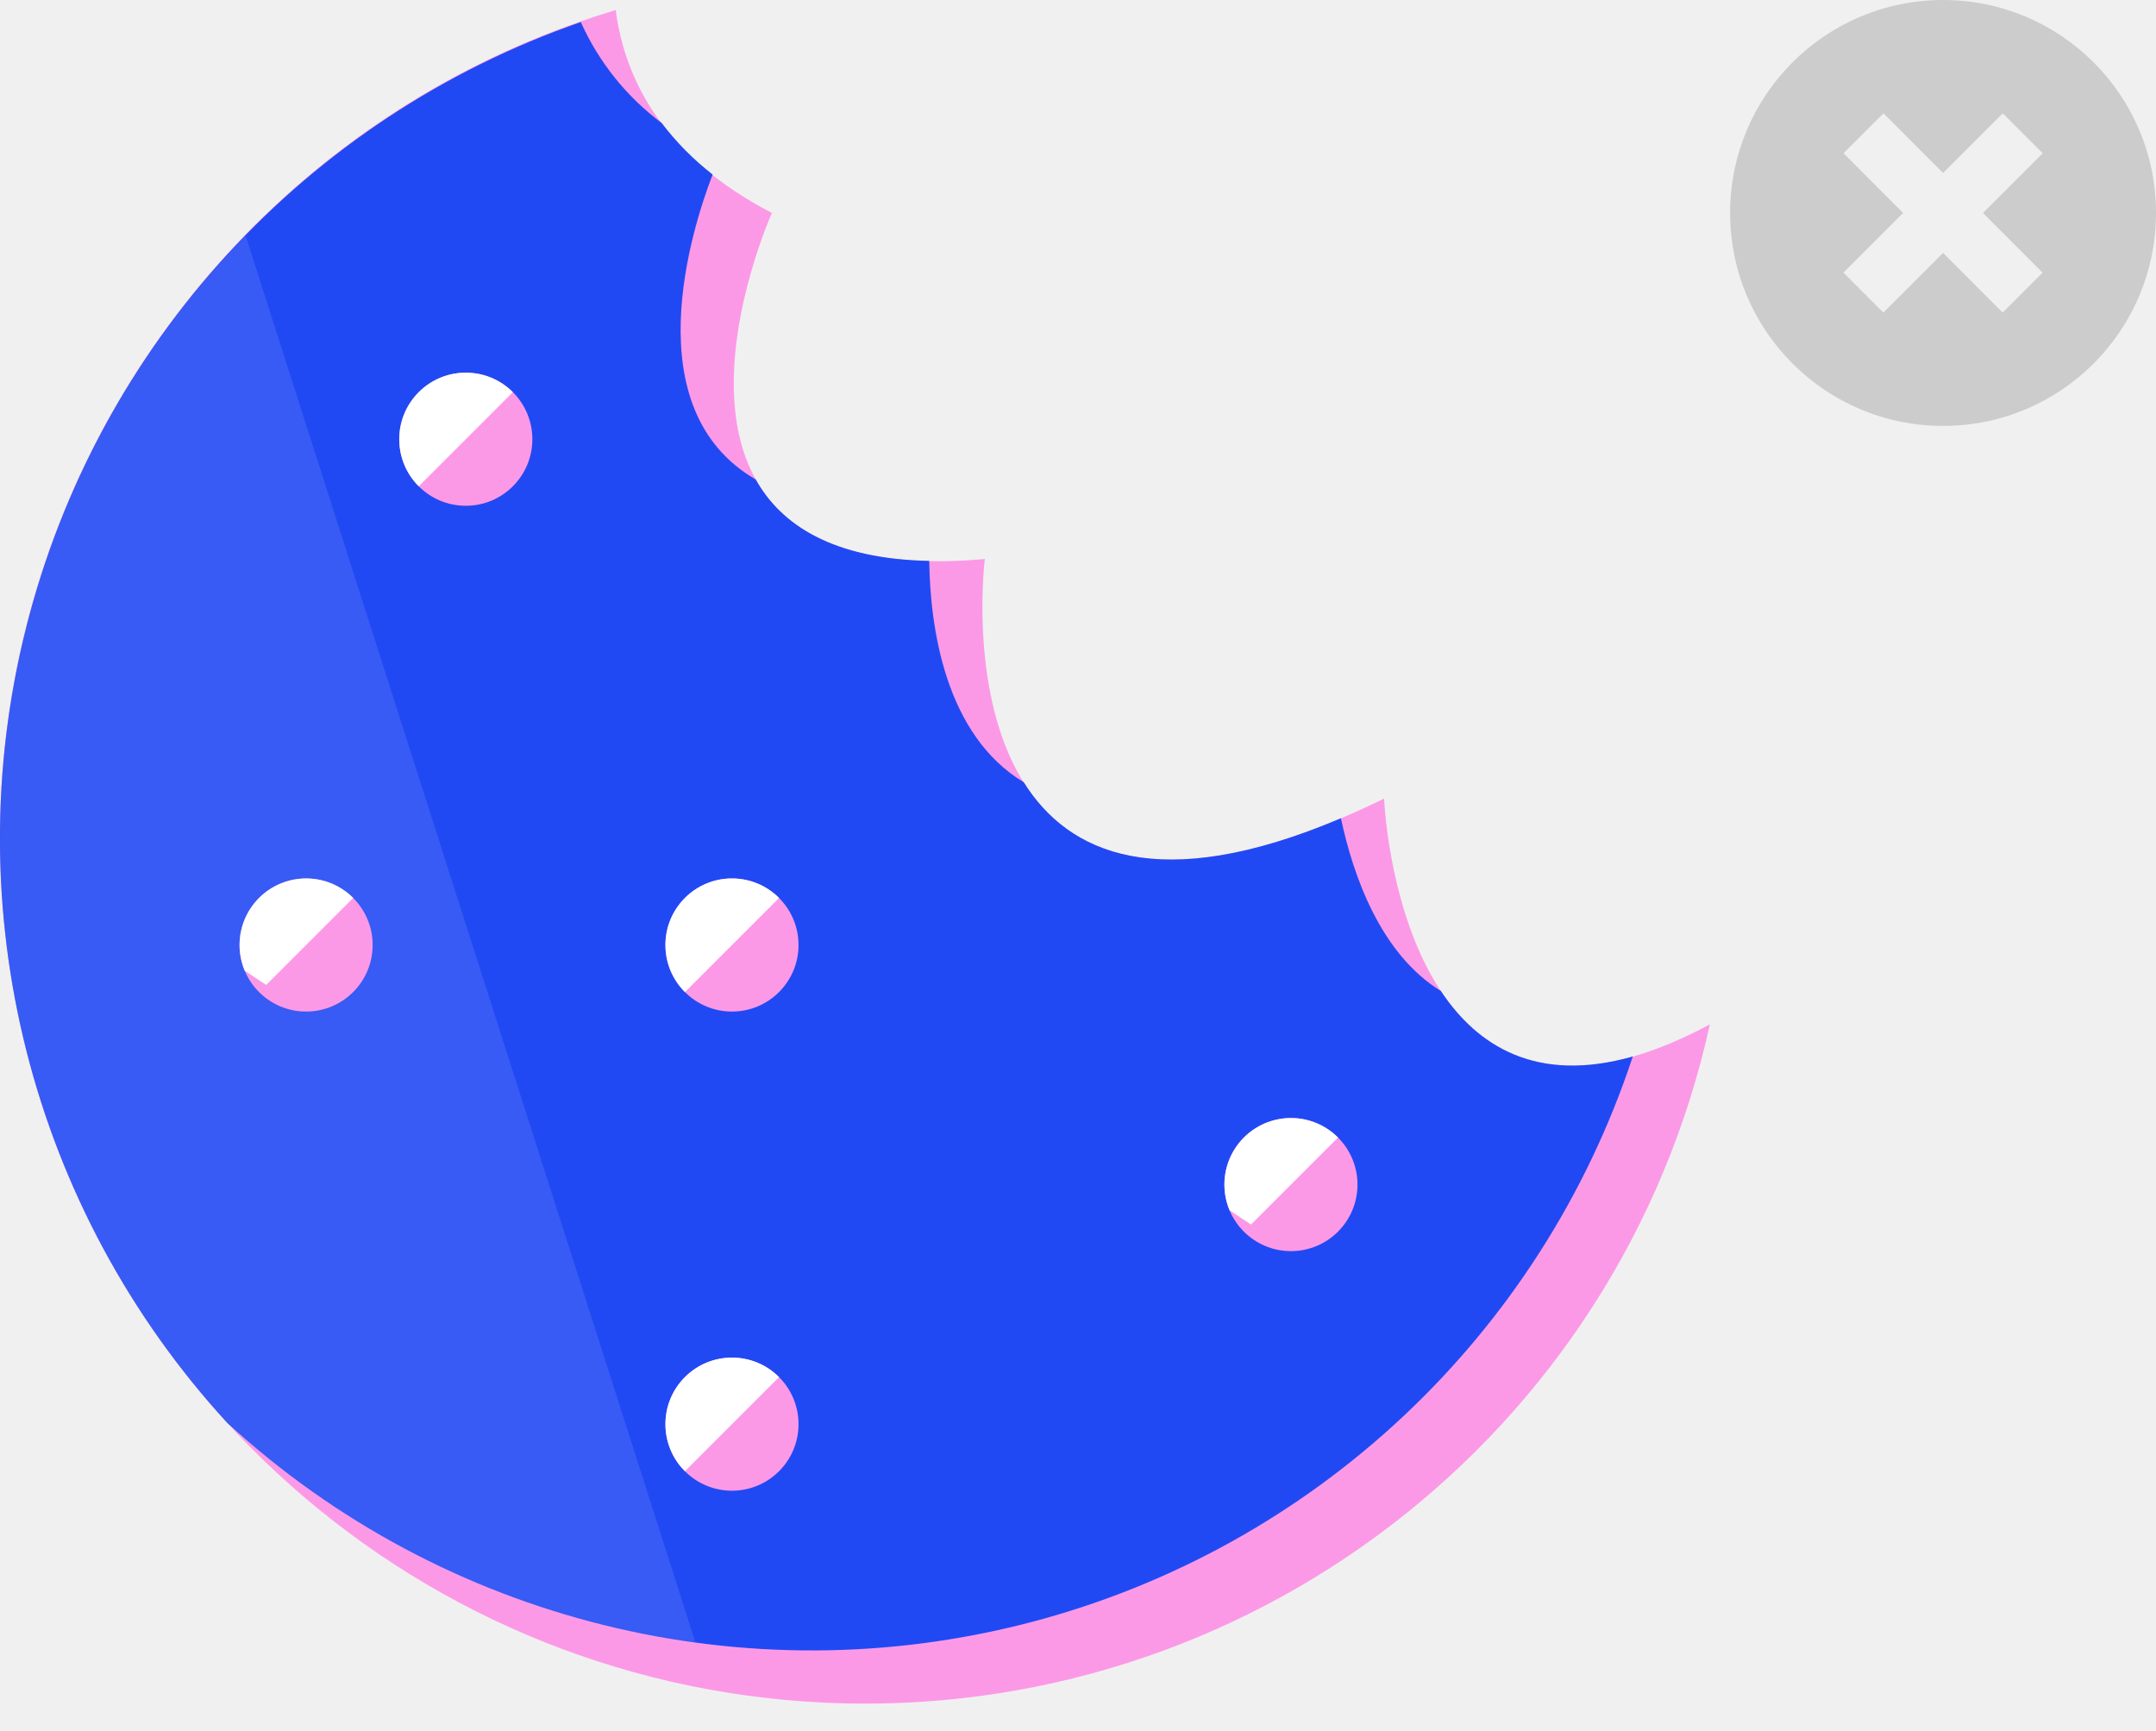
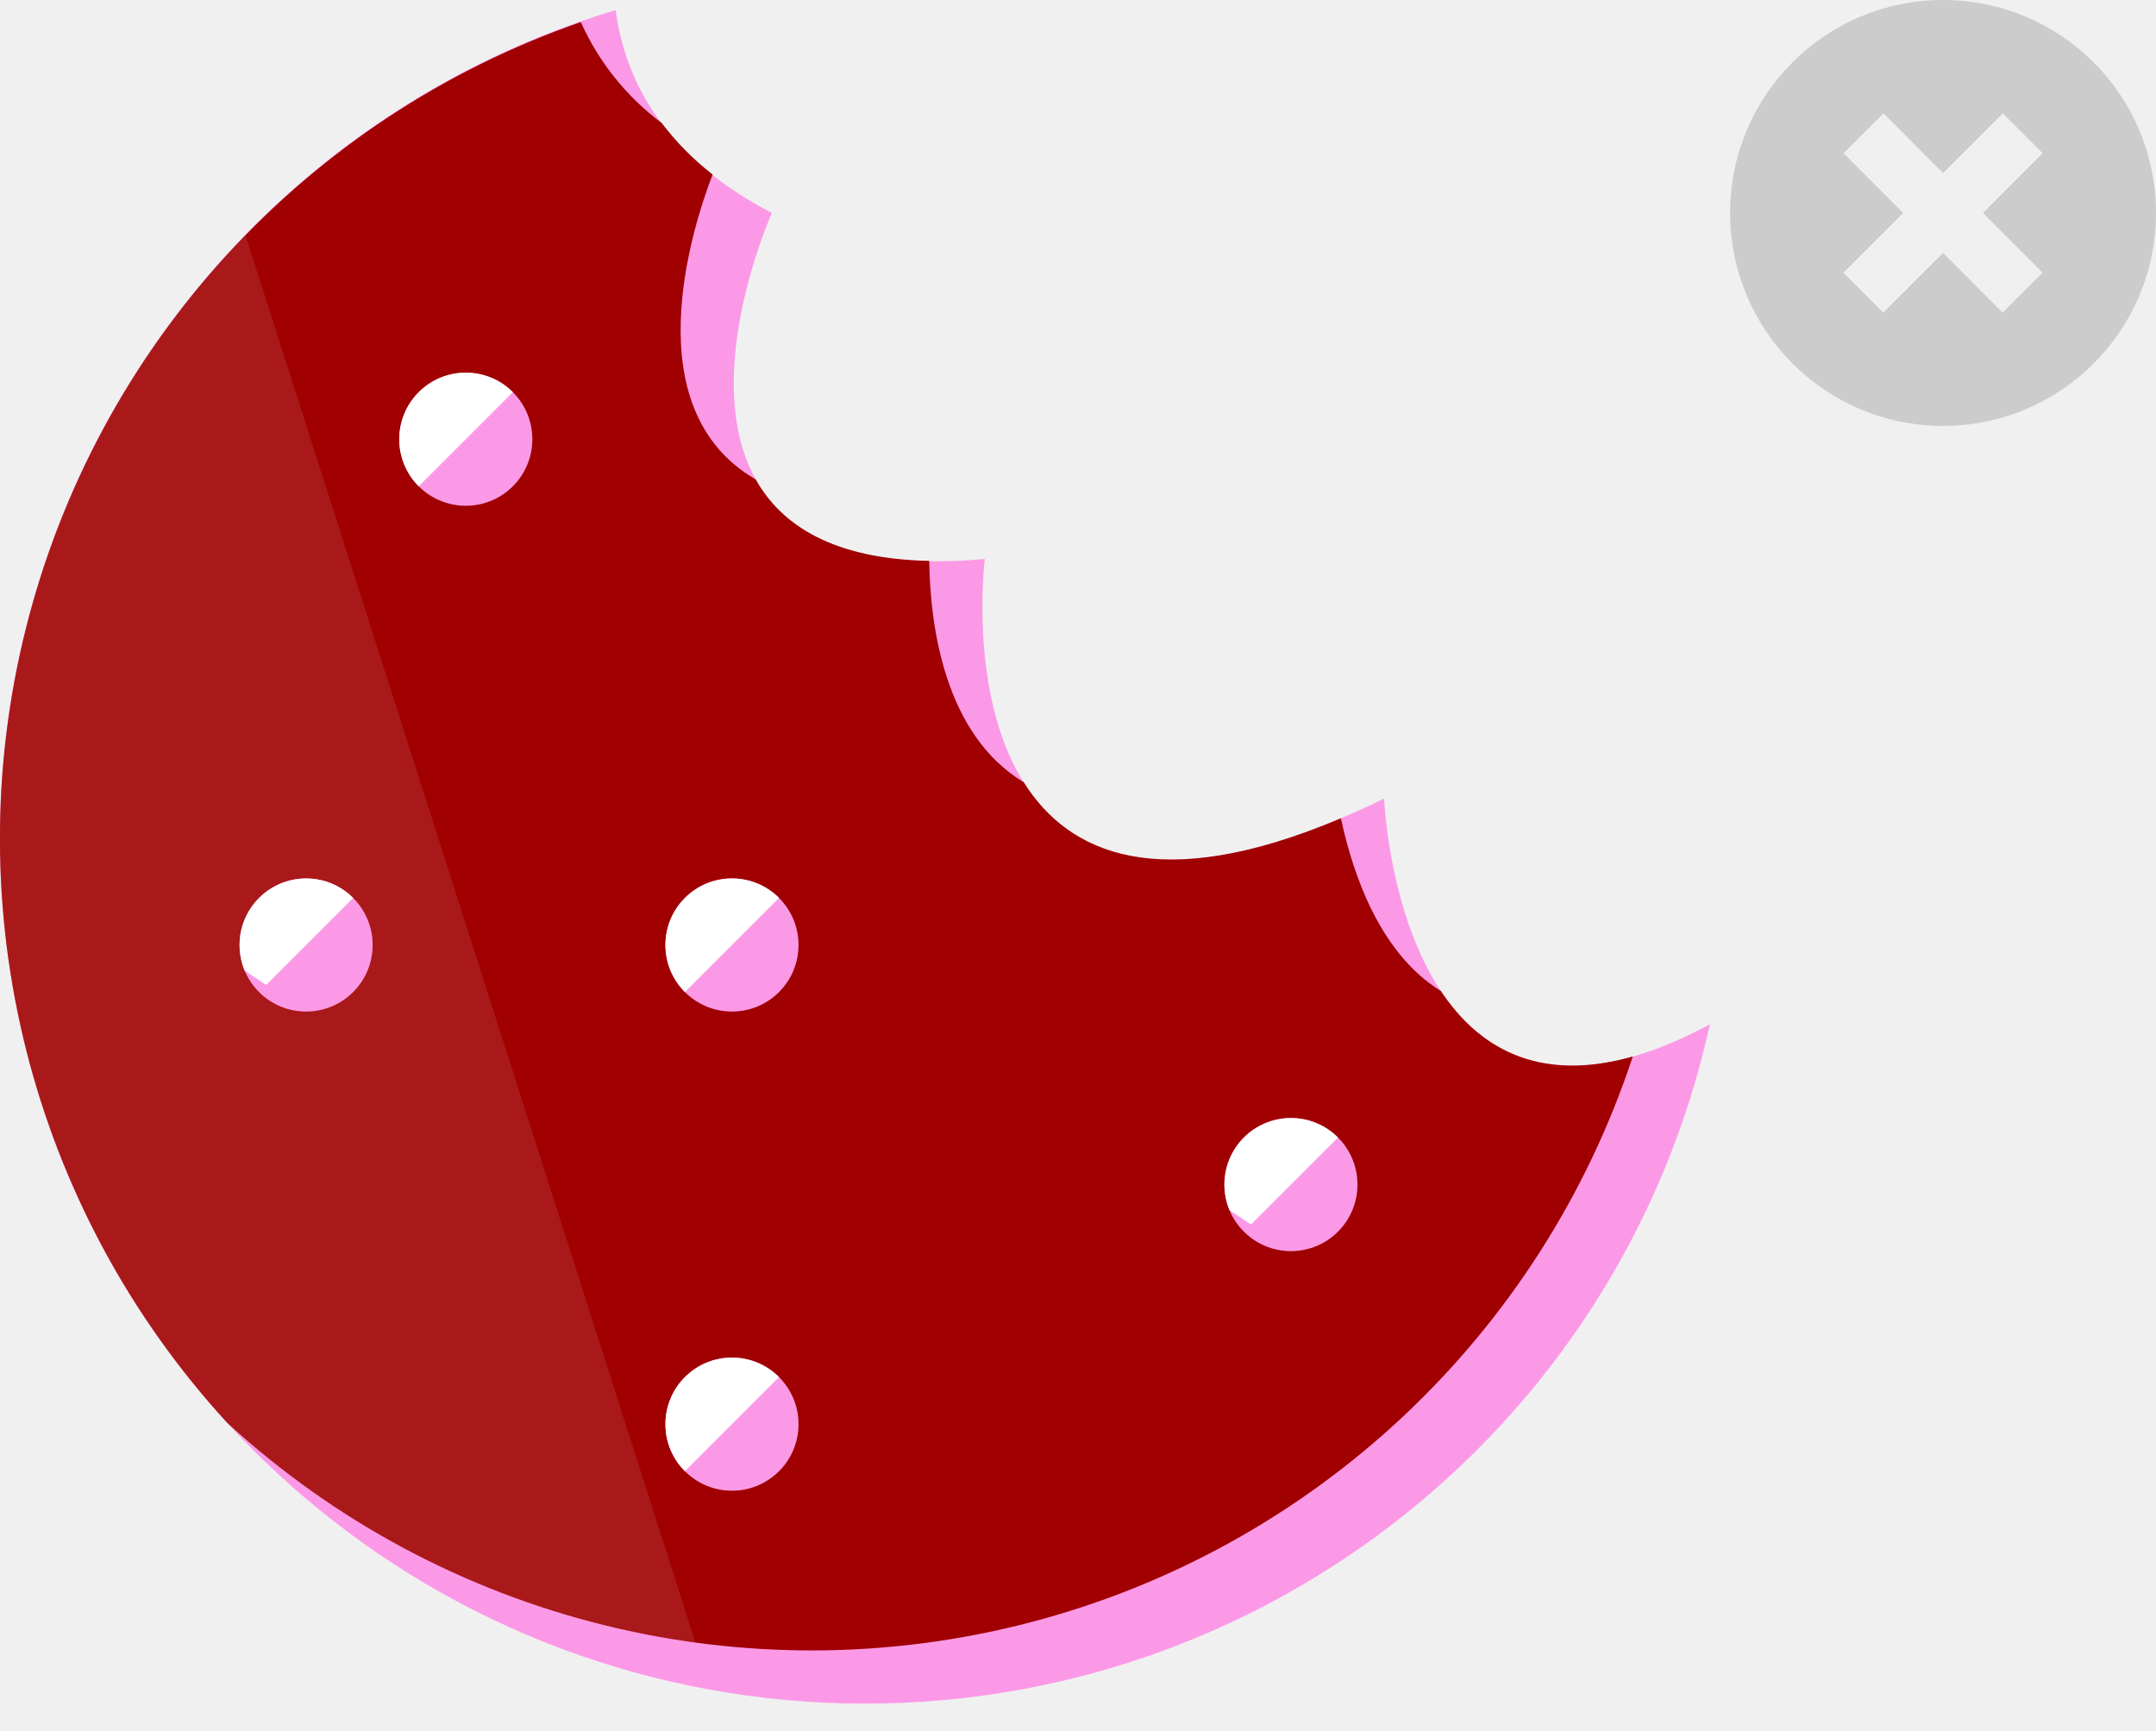
<svg xmlns="http://www.w3.org/2000/svg" id="Icon-Cookie" width="81" height="65" viewBox="0 0 81 65">
  <defs>
    <style>
      .cls-1 {
        fill: #fc99e7;
      }

      .cls-1, .cls-2, .cls-3, .cls-4, .cls-5 {
        stroke: #fff;
        stroke-linecap: round;
        stroke-width: 0;
        fill-rule: evenodd;
      }

      .cls-2 {
-         fill: #2149f3;
+         fill: #a00000;
      }

      .cls-3, .cls-4 {
        fill: #fff;
      }

      .cls-3 {
        opacity: 0.1;
      }

      .cls-5 {
        fill: #ccc;
      }
    </style>
  </defs>
  <path id="Base" class="cls-1" d="M29,8s-6.443,14.3,8,13c0,0-2.2,17.405,15,9,0,0,.577,14.755,12.24,8.48A32.5,32.5,0,1,1,23.132.377C23.487,3.084,25,5.92,29,8Z" />
  <path id="Over" class="cls-2" d="M61.343,39.688a32.479,32.479,0,0,1-52.8,13.769A32.473,32.473,0,0,1,21.821.829a9.667,9.667,0,0,0,3.039,3.792,10.473,10.473,0,0,0,1.913,1.935c-0.766,1.988-2.965,8.8,1.62,11.457,0.963,1.723,2.916,2.985,6.518,3.058,0.035,2.483.586,6.527,3.552,8.316,1.67,2.666,5.072,4.254,11.915,1.352,0.466,2.186,1.5,5.1,3.755,6.489C55.494,39.284,57.717,40.717,61.343,39.688Z" />
  <path id="Shadow" class="cls-3" d="M26.127,61.7A32.385,32.385,0,0,1,8.543,53.457,32.447,32.447,0,0,1,9.228,8.852Z" />
  <path id="Base-2" data-name="Base" class="cls-1" d="M11.5,33A2.5,2.5,0,1,1,9,35.5,2.5,2.5,0,0,1,11.5,33Zm16,18A2.5,2.5,0,1,1,25,53.5,2.5,2.5,0,0,1,27.5,51Zm0-18A2.5,2.5,0,1,1,25,35.5,2.5,2.5,0,0,1,27.5,33Zm-10-19A2.5,2.5,0,1,1,15,16.5,2.5,2.5,0,0,1,17.5,14Zm31,28A2.5,2.5,0,1,1,46,44.5,2.5,2.5,0,0,1,48.5,42Z" />
  <path id="White" class="cls-4" d="M11.5,33a2.492,2.492,0,0,1,1.768.732L10,37l-0.807-.538A2.5,2.5,0,0,1,11.5,33Zm4.232-14.732a2.5,2.5,0,0,1,3.536-3.536Zm10,37a2.5,2.5,0,0,1,3.536-3.536Zm0-18a2.5,2.5,0,0,1,3.536-3.536ZM48.5,42a2.492,2.492,0,0,1,1.768.732L47,46l-0.807-.538A2.5,2.5,0,0,1,48.5,42Z" />
  <path id="Ellipse" class="cls-5" d="M73,0a8,8,0,1,1-8,8A8,8,0,0,1,73,0Zm3.738,10.243-1.5,1.5L73,9.5l-2.243,2.243-1.5-1.5L71.5,8,69.262,5.757l1.5-1.5L73,6.5l2.243-2.243,1.5,1.5L74.5,8Z" />
</svg>
